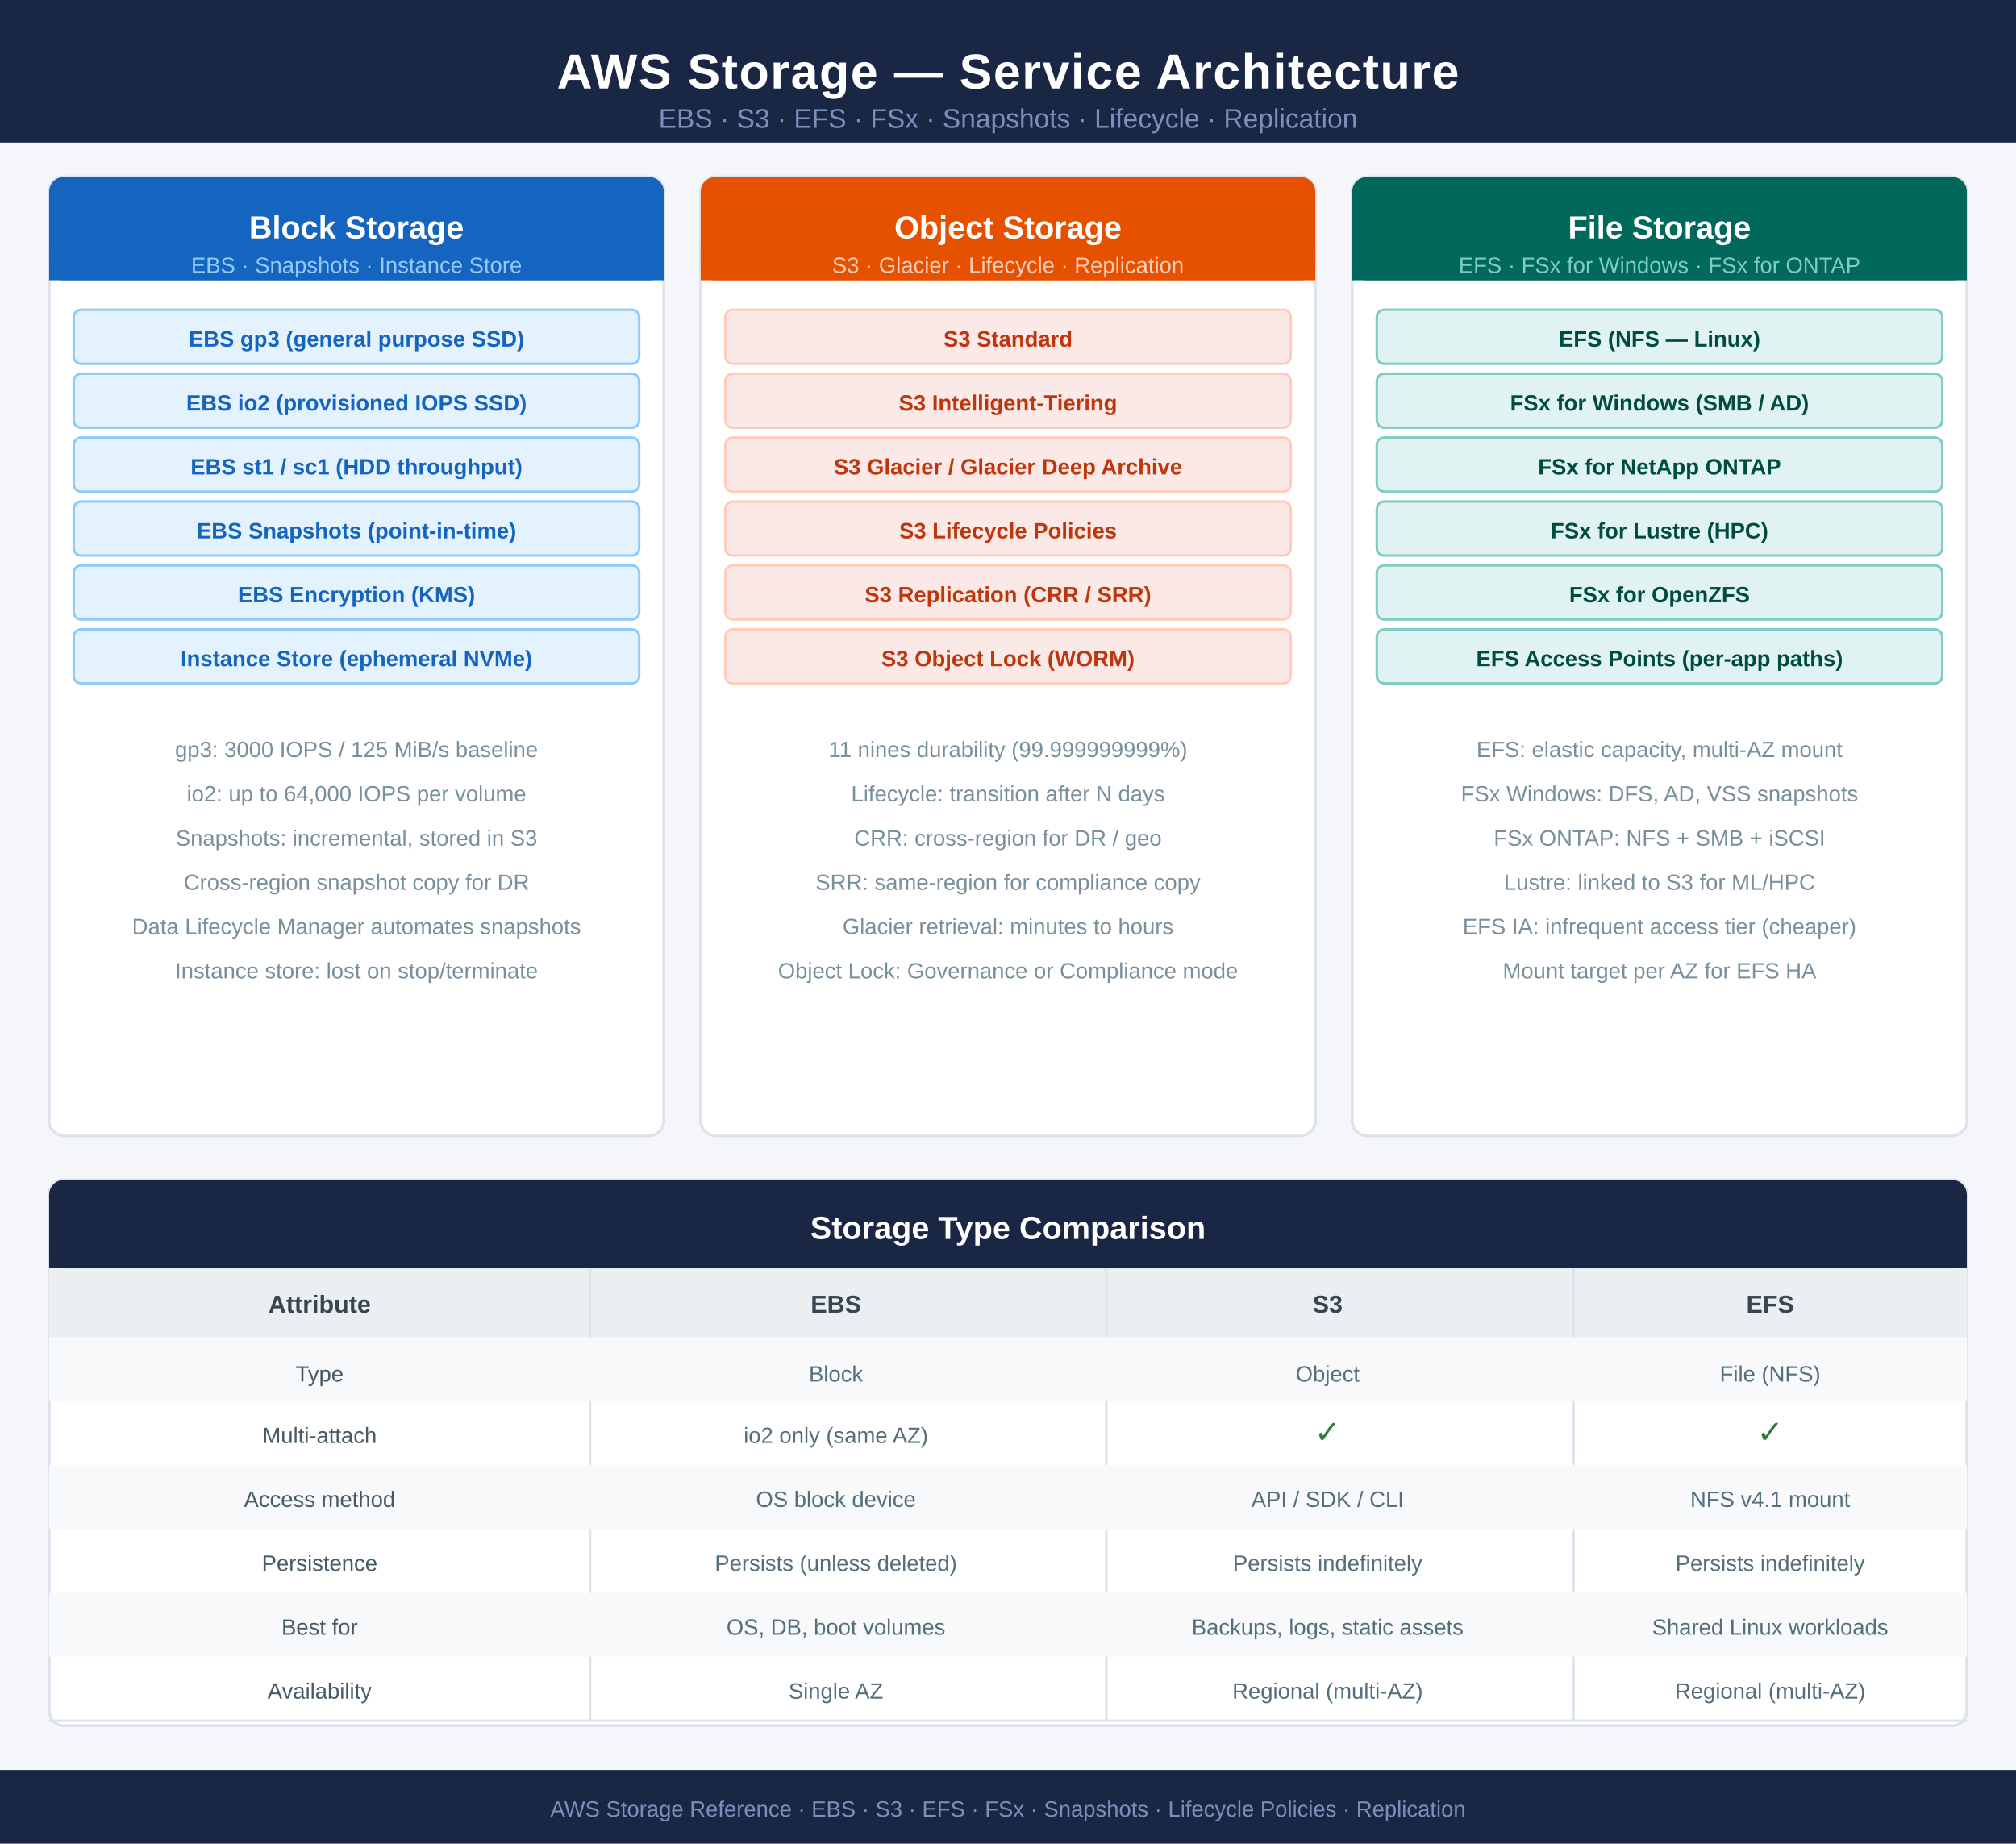
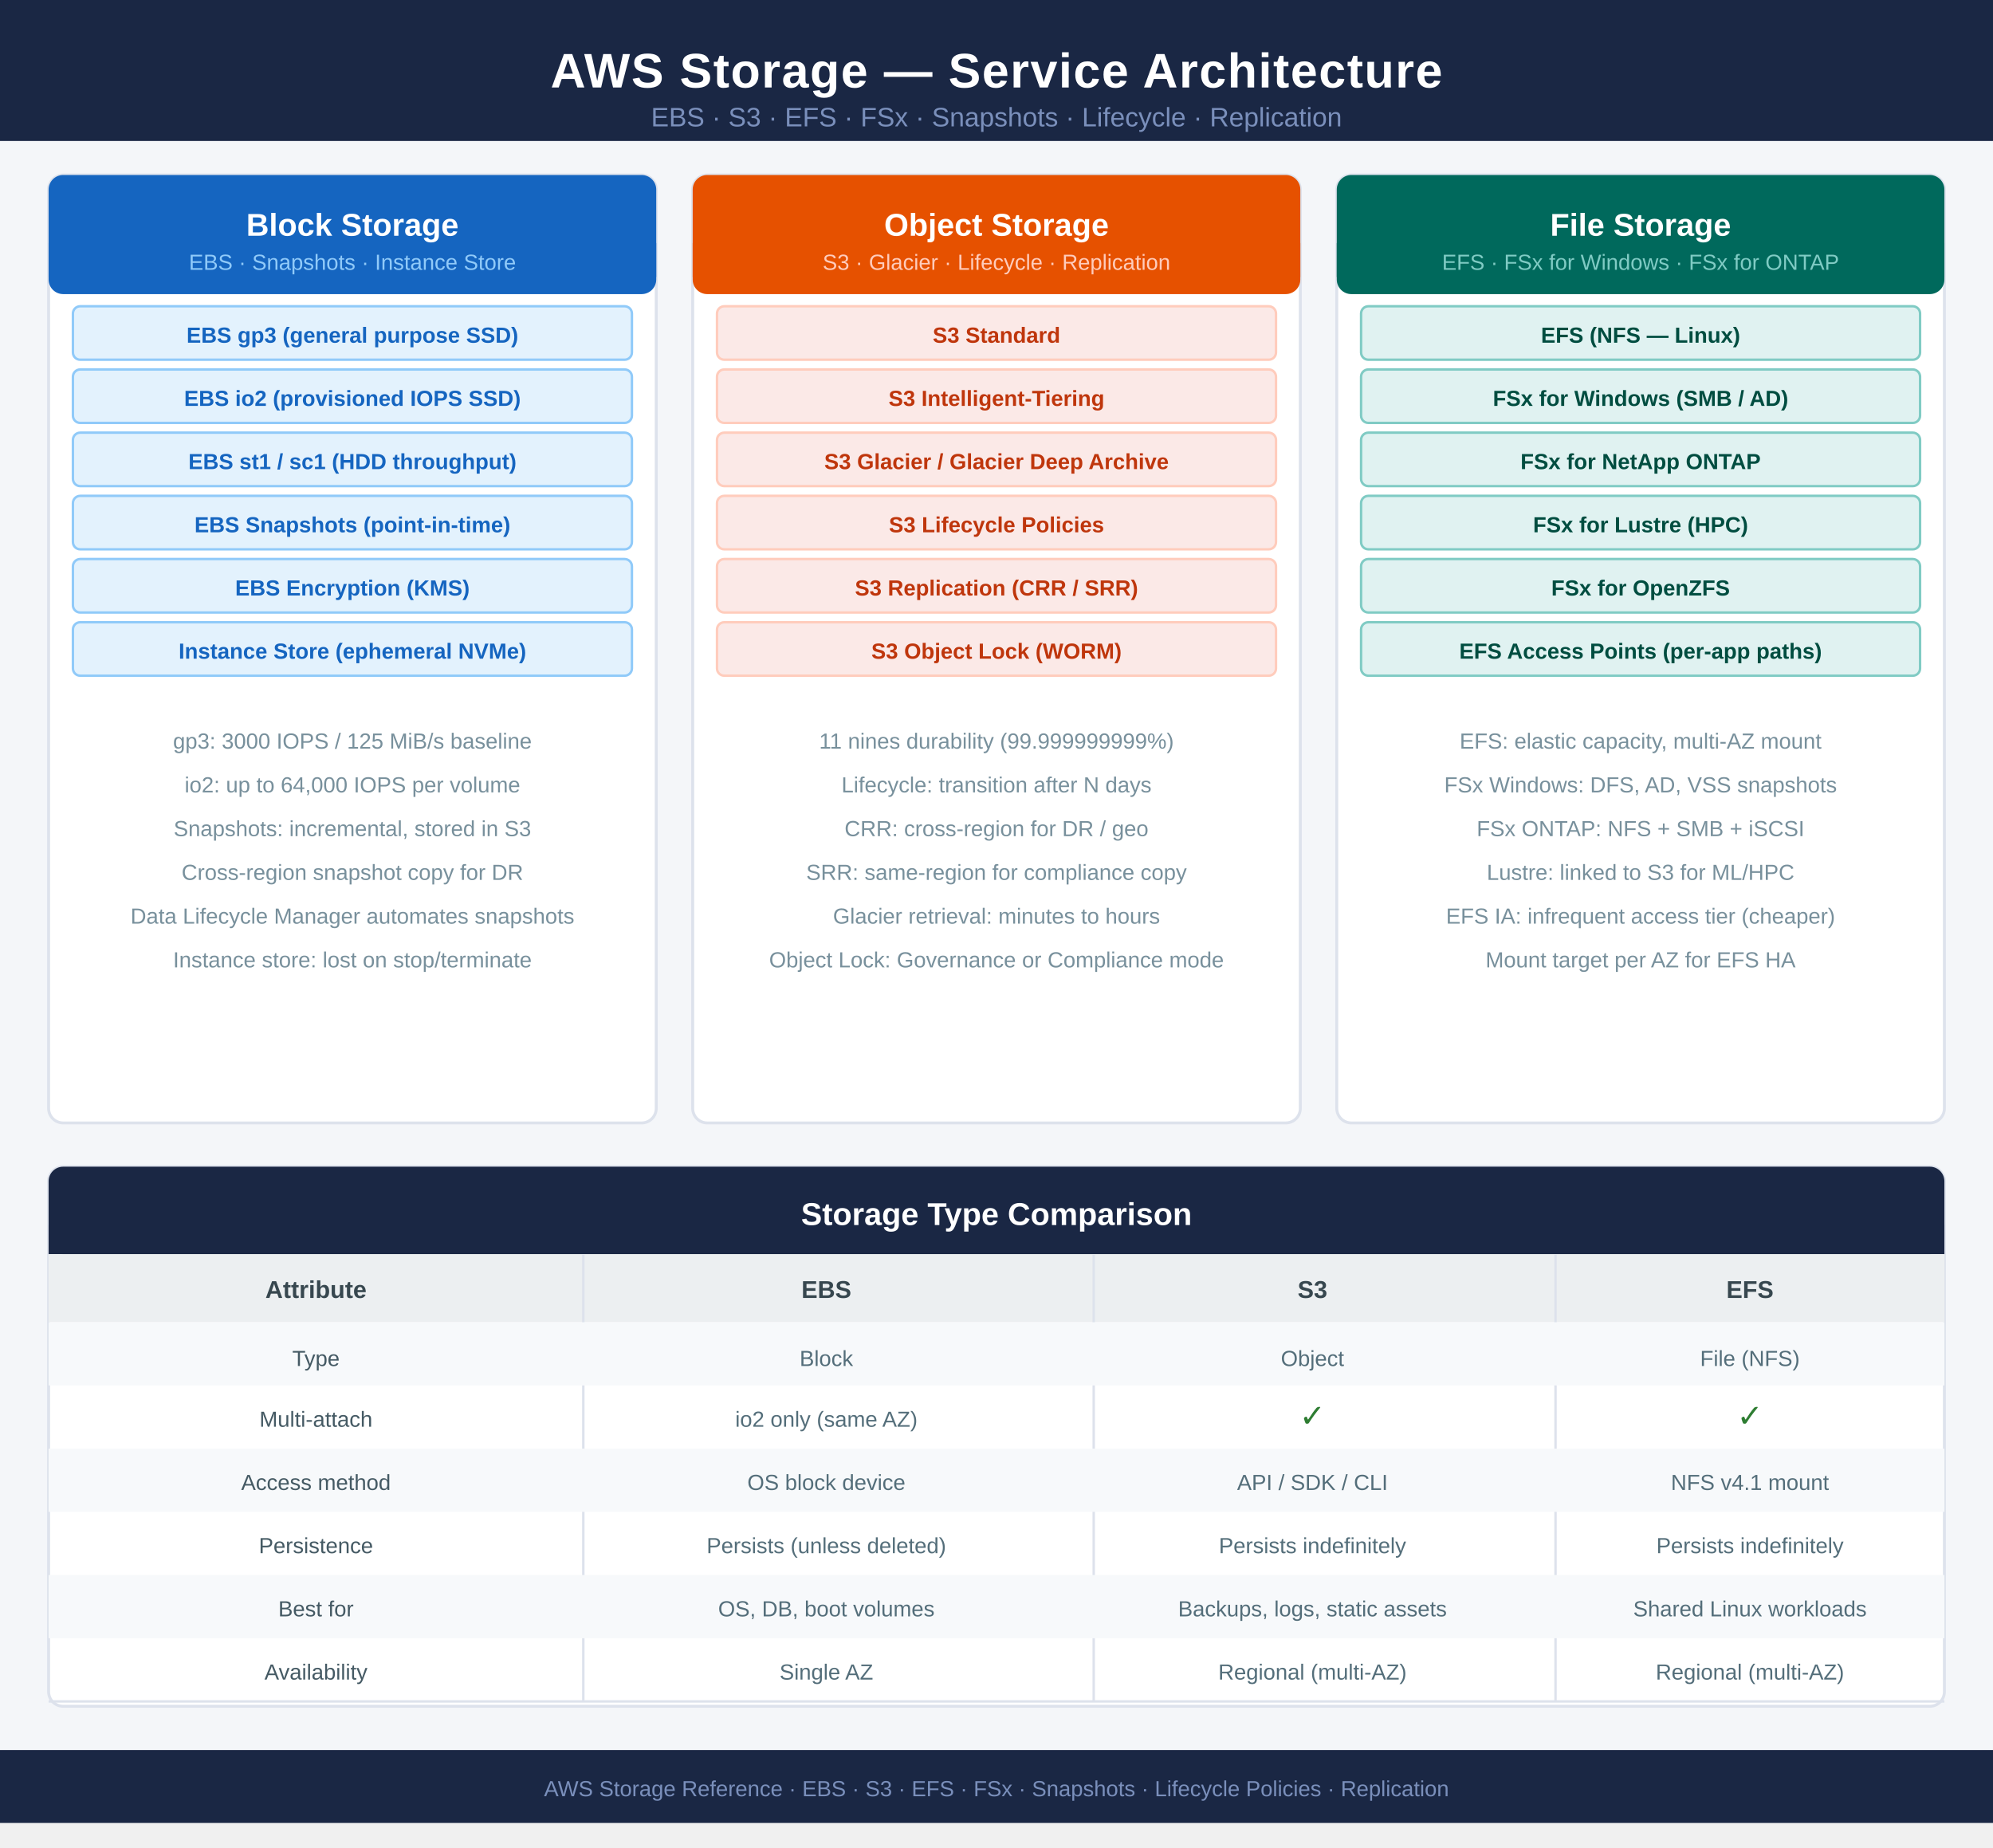
- <svg xmlns="http://www.w3.org/2000/svg" width="820" height="750" viewBox="0 0 820 750" font-family="'Segoe UI',Arial,sans-serif">
+ <svg xmlns="http://www.w3.org/2000/svg" width="820" height="760" viewBox="0 0 820 760" font-family="'Segoe UI',Arial,sans-serif">
  <rect width="820" height="750" fill="#f4f6f9" />
  <rect x="0" y="0" width="820" height="58" fill="#1a2744" />
  <text x="410" y="36" text-anchor="middle" fill="white" font-size="20" font-weight="700" letter-spacing="0.5">AWS Storage — Service Architecture</text>
  <text x="410" y="52" text-anchor="middle" fill="#7a8fbb" font-size="11">EBS · S3 · EFS · FSx · Snapshots · Lifecycle · Replication</text>
  <rect x="20" y="72" width="250" height="390" fill="#fff" rx="6" stroke="#dde2ec" stroke-width="1.2" />
-   <rect x="20" y="72" width="250" height="42" fill="#1565c0" rx="6" />
+   <rect x="20" y="72" width="250" height="49" fill="#1565c0" rx="6" />
  <rect x="20" y="100" width="250" height="14" fill="#1565c0" />
  <text x="145" y="97" text-anchor="middle" fill="white" font-size="13" font-weight="700">Block Storage</text>
  <text x="145" y="111" text-anchor="middle" fill="#90caf9" font-size="9">EBS · Snapshots · Instance Store</text>
  <rect x="30" y="126" width="230" height="22" fill="#e3f2fd" rx="3" stroke="#90caf9" stroke-width="1" />
  <text x="145" y="141" text-anchor="middle" fill="#1565c0" font-size="9" font-weight="700">EBS gp3 (general purpose SSD)</text>
  <rect x="30" y="152" width="230" height="22" fill="#e3f2fd" rx="3" stroke="#90caf9" stroke-width="1" />
  <text x="145" y="167" text-anchor="middle" fill="#1565c0" font-size="9" font-weight="700">EBS io2 (provisioned IOPS SSD)</text>
  <rect x="30" y="178" width="230" height="22" fill="#e3f2fd" rx="3" stroke="#90caf9" stroke-width="1" />
  <text x="145" y="193" text-anchor="middle" fill="#1565c0" font-size="9" font-weight="700">EBS st1 / sc1 (HDD throughput)</text>
  <rect x="30" y="204" width="230" height="22" fill="#e3f2fd" rx="3" stroke="#90caf9" stroke-width="1" />
  <text x="145" y="219" text-anchor="middle" fill="#1565c0" font-size="9" font-weight="700">EBS Snapshots (point-in-time)</text>
  <rect x="30" y="230" width="230" height="22" fill="#e3f2fd" rx="3" stroke="#90caf9" stroke-width="1" />
  <text x="145" y="245" text-anchor="middle" fill="#1565c0" font-size="9" font-weight="700">EBS Encryption (KMS)</text>
  <rect x="30" y="256" width="230" height="22" fill="#e3f2fd" rx="3" stroke="#90caf9" stroke-width="1" />
  <text x="145" y="271" text-anchor="middle" fill="#1565c0" font-size="9" font-weight="700">Instance Store (ephemeral NVMe)</text>
  <text x="145" y="308" text-anchor="middle" fill="#78909c" font-size="9">gp3: 3000 IOPS / 125 MiB/s baseline</text>
  <text x="145" y="326" text-anchor="middle" fill="#78909c" font-size="9">io2: up to 64,000 IOPS per volume</text>
  <text x="145" y="344" text-anchor="middle" fill="#78909c" font-size="9">Snapshots: incremental, stored in S3</text>
  <text x="145" y="362" text-anchor="middle" fill="#78909c" font-size="9">Cross-region snapshot copy for DR</text>
  <text x="145" y="380" text-anchor="middle" fill="#78909c" font-size="9">Data Lifecycle Manager automates snapshots</text>
  <text x="145" y="398" text-anchor="middle" fill="#78909c" font-size="9">Instance store: lost on stop/terminate</text>
  <rect x="285" y="72" width="250" height="390" fill="#fff" rx="6" stroke="#dde2ec" stroke-width="1.2" />
-   <rect x="285" y="72" width="250" height="42" fill="#e65100" rx="6" />
+   <rect x="285" y="72" width="250" height="49" fill="#e65100" rx="6" />
  <rect x="285" y="100" width="250" height="14" fill="#e65100" />
  <text x="410" y="97" text-anchor="middle" fill="white" font-size="13" font-weight="700">Object Storage</text>
  <text x="410" y="111" text-anchor="middle" fill="#ffccbc" font-size="9">S3 · Glacier · Lifecycle · Replication</text>
  <rect x="295" y="126" width="230" height="22" fill="#fbe9e7" rx="3" stroke="#ffccbc" stroke-width="1" />
  <text x="410" y="141" text-anchor="middle" fill="#bf360c" font-size="9" font-weight="700">S3 Standard</text>
  <rect x="295" y="152" width="230" height="22" fill="#fbe9e7" rx="3" stroke="#ffccbc" stroke-width="1" />
  <text x="410" y="167" text-anchor="middle" fill="#bf360c" font-size="9" font-weight="700">S3 Intelligent-Tiering</text>
  <rect x="295" y="178" width="230" height="22" fill="#fbe9e7" rx="3" stroke="#ffccbc" stroke-width="1" />
  <text x="410" y="193" text-anchor="middle" fill="#bf360c" font-size="9" font-weight="700">S3 Glacier / Glacier Deep Archive</text>
  <rect x="295" y="204" width="230" height="22" fill="#fbe9e7" rx="3" stroke="#ffccbc" stroke-width="1" />
  <text x="410" y="219" text-anchor="middle" fill="#bf360c" font-size="9" font-weight="700">S3 Lifecycle Policies</text>
  <rect x="295" y="230" width="230" height="22" fill="#fbe9e7" rx="3" stroke="#ffccbc" stroke-width="1" />
  <text x="410" y="245" text-anchor="middle" fill="#bf360c" font-size="9" font-weight="700">S3 Replication (CRR / SRR)</text>
  <rect x="295" y="256" width="230" height="22" fill="#fbe9e7" rx="3" stroke="#ffccbc" stroke-width="1" />
  <text x="410" y="271" text-anchor="middle" fill="#bf360c" font-size="9" font-weight="700">S3 Object Lock (WORM)</text>
  <text x="410" y="308" text-anchor="middle" fill="#78909c" font-size="9">11 nines durability (99.999999999%)</text>
  <text x="410" y="326" text-anchor="middle" fill="#78909c" font-size="9">Lifecycle: transition after N days</text>
  <text x="410" y="344" text-anchor="middle" fill="#78909c" font-size="9">CRR: cross-region for DR / geo</text>
  <text x="410" y="362" text-anchor="middle" fill="#78909c" font-size="9">SRR: same-region for compliance copy</text>
  <text x="410" y="380" text-anchor="middle" fill="#78909c" font-size="9">Glacier retrieval: minutes to hours</text>
  <text x="410" y="398" text-anchor="middle" fill="#78909c" font-size="9">Object Lock: Governance or Compliance mode</text>
  <rect x="550" y="72" width="250" height="390" fill="#fff" rx="6" stroke="#dde2ec" stroke-width="1.2" />
-   <rect x="550" y="72" width="250" height="42" fill="#00695c" rx="6" />
+   <rect x="550" y="72" width="250" height="49" fill="#00695c" rx="6" />
  <rect x="550" y="100" width="250" height="14" fill="#00695c" />
  <text x="675" y="97" text-anchor="middle" fill="white" font-size="13" font-weight="700">File Storage</text>
  <text x="675" y="111" text-anchor="middle" fill="#80cbc4" font-size="9">EFS · FSx for Windows · FSx for ONTAP</text>
  <rect x="560" y="126" width="230" height="22" fill="#e0f2f1" rx="3" stroke="#80cbc4" stroke-width="1" />
  <text x="675" y="141" text-anchor="middle" fill="#004d40" font-size="9" font-weight="700">EFS (NFS — Linux)</text>
  <rect x="560" y="152" width="230" height="22" fill="#e0f2f1" rx="3" stroke="#80cbc4" stroke-width="1" />
  <text x="675" y="167" text-anchor="middle" fill="#004d40" font-size="9" font-weight="700">FSx for Windows (SMB / AD)</text>
  <rect x="560" y="178" width="230" height="22" fill="#e0f2f1" rx="3" stroke="#80cbc4" stroke-width="1" />
  <text x="675" y="193" text-anchor="middle" fill="#004d40" font-size="9" font-weight="700">FSx for NetApp ONTAP</text>
  <rect x="560" y="204" width="230" height="22" fill="#e0f2f1" rx="3" stroke="#80cbc4" stroke-width="1" />
  <text x="675" y="219" text-anchor="middle" fill="#004d40" font-size="9" font-weight="700">FSx for Lustre (HPC)</text>
  <rect x="560" y="230" width="230" height="22" fill="#e0f2f1" rx="3" stroke="#80cbc4" stroke-width="1" />
  <text x="675" y="245" text-anchor="middle" fill="#004d40" font-size="9" font-weight="700">FSx for OpenZFS</text>
  <rect x="560" y="256" width="230" height="22" fill="#e0f2f1" rx="3" stroke="#80cbc4" stroke-width="1" />
  <text x="675" y="271" text-anchor="middle" fill="#004d40" font-size="9" font-weight="700">EFS Access Points (per-app paths)</text>
  <text x="675" y="308" text-anchor="middle" fill="#78909c" font-size="9">EFS: elastic capacity, multi-AZ mount</text>
  <text x="675" y="326" text-anchor="middle" fill="#78909c" font-size="9">FSx Windows: DFS, AD, VSS snapshots</text>
  <text x="675" y="344" text-anchor="middle" fill="#78909c" font-size="9">FSx ONTAP: NFS + SMB + iSCSI</text>
  <text x="675" y="362" text-anchor="middle" fill="#78909c" font-size="9">Lustre: linked to S3 for ML/HPC</text>
  <text x="675" y="380" text-anchor="middle" fill="#78909c" font-size="9">EFS IA: infrequent access tier (cheaper)</text>
  <text x="675" y="398" text-anchor="middle" fill="#78909c" font-size="9">Mount target per AZ for EFS HA</text>
  <rect x="20" y="480" width="780" height="222" fill="#fff" rx="6" stroke="#dde2ec" stroke-width="1.2" />
  <rect x="20" y="480" width="780" height="36" fill="#1a2744" rx="6" />
  <rect x="20" y="504" width="780" height="12" fill="#1a2744" />
  <text x="410" y="504" text-anchor="middle" fill="white" font-size="13" font-weight="700">Storage Type Comparison</text>
  <rect x="20" y="516" width="780" height="28" fill="#eceff1" />
  <text x="130" y="534" text-anchor="middle" fill="#37474f" font-size="10" font-weight="700">Attribute</text>
  <text x="340" y="534" text-anchor="middle" fill="#37474f" font-size="10" font-weight="700">EBS</text>
  <text x="540" y="534" text-anchor="middle" fill="#37474f" font-size="10" font-weight="700">S3</text>
  <text x="720" y="534" text-anchor="middle" fill="#37474f" font-size="10" font-weight="700">EFS</text>
  <line x1="240" y1="516" x2="240" y2="700" stroke="#dde2ec" stroke-width="1" />
  <line x1="450" y1="516" x2="450" y2="700" stroke="#dde2ec" stroke-width="1" />
  <line x1="640" y1="516" x2="640" y2="700" stroke="#dde2ec" stroke-width="1" />
  <rect x="20" y="544" width="780" height="26" fill="#f7f9fb" />
  <text x="130" y="562" text-anchor="middle" fill="#455a64" font-size="9">Type</text>
  <text x="340" y="562" text-anchor="middle" fill="#546e7a" font-size="9">Block</text>
  <text x="540" y="562" text-anchor="middle" fill="#546e7a" font-size="9">Object</text>
  <text x="720" y="562" text-anchor="middle" fill="#546e7a" font-size="9">File (NFS)</text>
  <text x="130" y="587" text-anchor="middle" fill="#455a64" font-size="9">Multi-attach</text>
  <text x="340" y="587" text-anchor="middle" fill="#546e7a" font-size="9">io2 only (same AZ)</text>
  <text x="540" y="587" text-anchor="middle" fill="#2e7d32" font-size="13" font-weight="700">✓</text>
  <text x="720" y="587" text-anchor="middle" fill="#2e7d32" font-size="13" font-weight="700">✓</text>
  <rect x="20" y="596" width="780" height="26" fill="#f7f9fb" />
  <text x="130" y="613" text-anchor="middle" fill="#455a64" font-size="9">Access method</text>
  <text x="340" y="613" text-anchor="middle" fill="#546e7a" font-size="9">OS block device</text>
  <text x="540" y="613" text-anchor="middle" fill="#546e7a" font-size="9">API / SDK / CLI</text>
  <text x="720" y="613" text-anchor="middle" fill="#546e7a" font-size="9">NFS v4.1 mount</text>
  <text x="130" y="639" text-anchor="middle" fill="#455a64" font-size="9">Persistence</text>
  <text x="340" y="639" text-anchor="middle" fill="#546e7a" font-size="9">Persists (unless deleted)</text>
  <text x="540" y="639" text-anchor="middle" fill="#546e7a" font-size="9">Persists indefinitely</text>
  <text x="720" y="639" text-anchor="middle" fill="#546e7a" font-size="9">Persists indefinitely</text>
  <rect x="20" y="648" width="780" height="26" fill="#f7f9fb" />
  <text x="130" y="665" text-anchor="middle" fill="#455a64" font-size="9">Best for</text>
  <text x="340" y="665" text-anchor="middle" fill="#546e7a" font-size="9">OS, DB, boot volumes</text>
  <text x="540" y="665" text-anchor="middle" fill="#546e7a" font-size="9">Backups, logs, static assets</text>
  <text x="720" y="665" text-anchor="middle" fill="#546e7a" font-size="9">Shared Linux workloads</text>
  <text x="130" y="691" text-anchor="middle" fill="#455a64" font-size="9">Availability</text>
  <text x="340" y="691" text-anchor="middle" fill="#546e7a" font-size="9">Single AZ</text>
  <text x="540" y="691" text-anchor="middle" fill="#546e7a" font-size="9">Regional (multi-AZ)</text>
  <text x="720" y="691" text-anchor="middle" fill="#546e7a" font-size="9">Regional (multi-AZ)</text>
  <line x1="20" y1="700" x2="800" y2="700" stroke="#dde2ec" stroke-width="1" />
  <rect x="0" y="720" width="820" height="30" fill="#1a2744" />
  <text x="410" y="739" text-anchor="middle" fill="#7a8fbb" font-size="9">AWS Storage Reference · EBS · S3 · EFS · FSx · Snapshots · Lifecycle Policies · Replication</text>
</svg>
